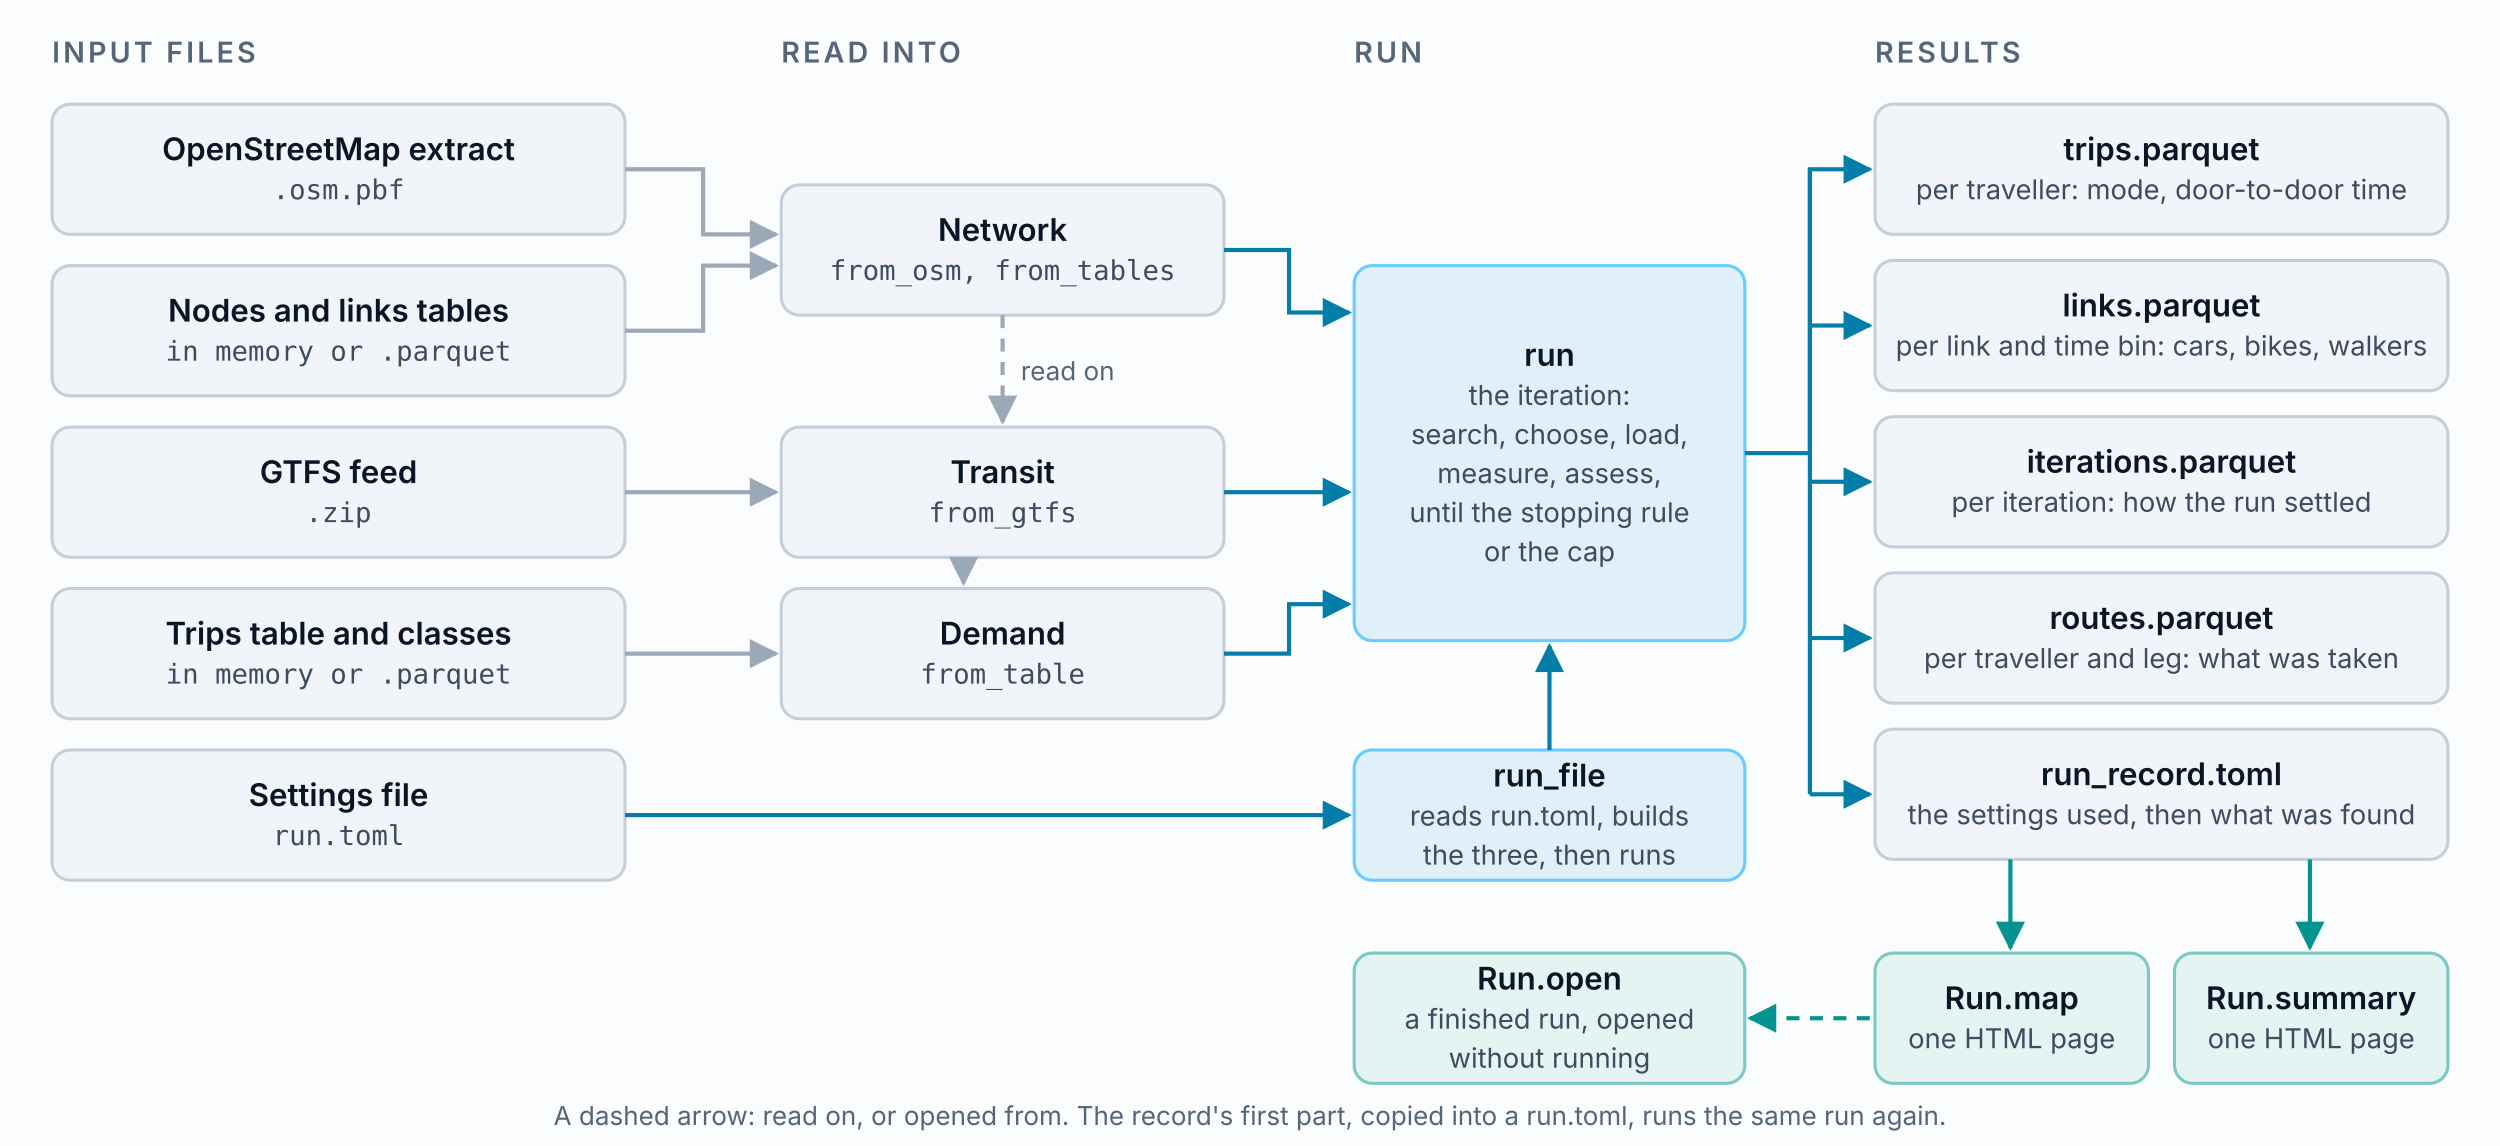
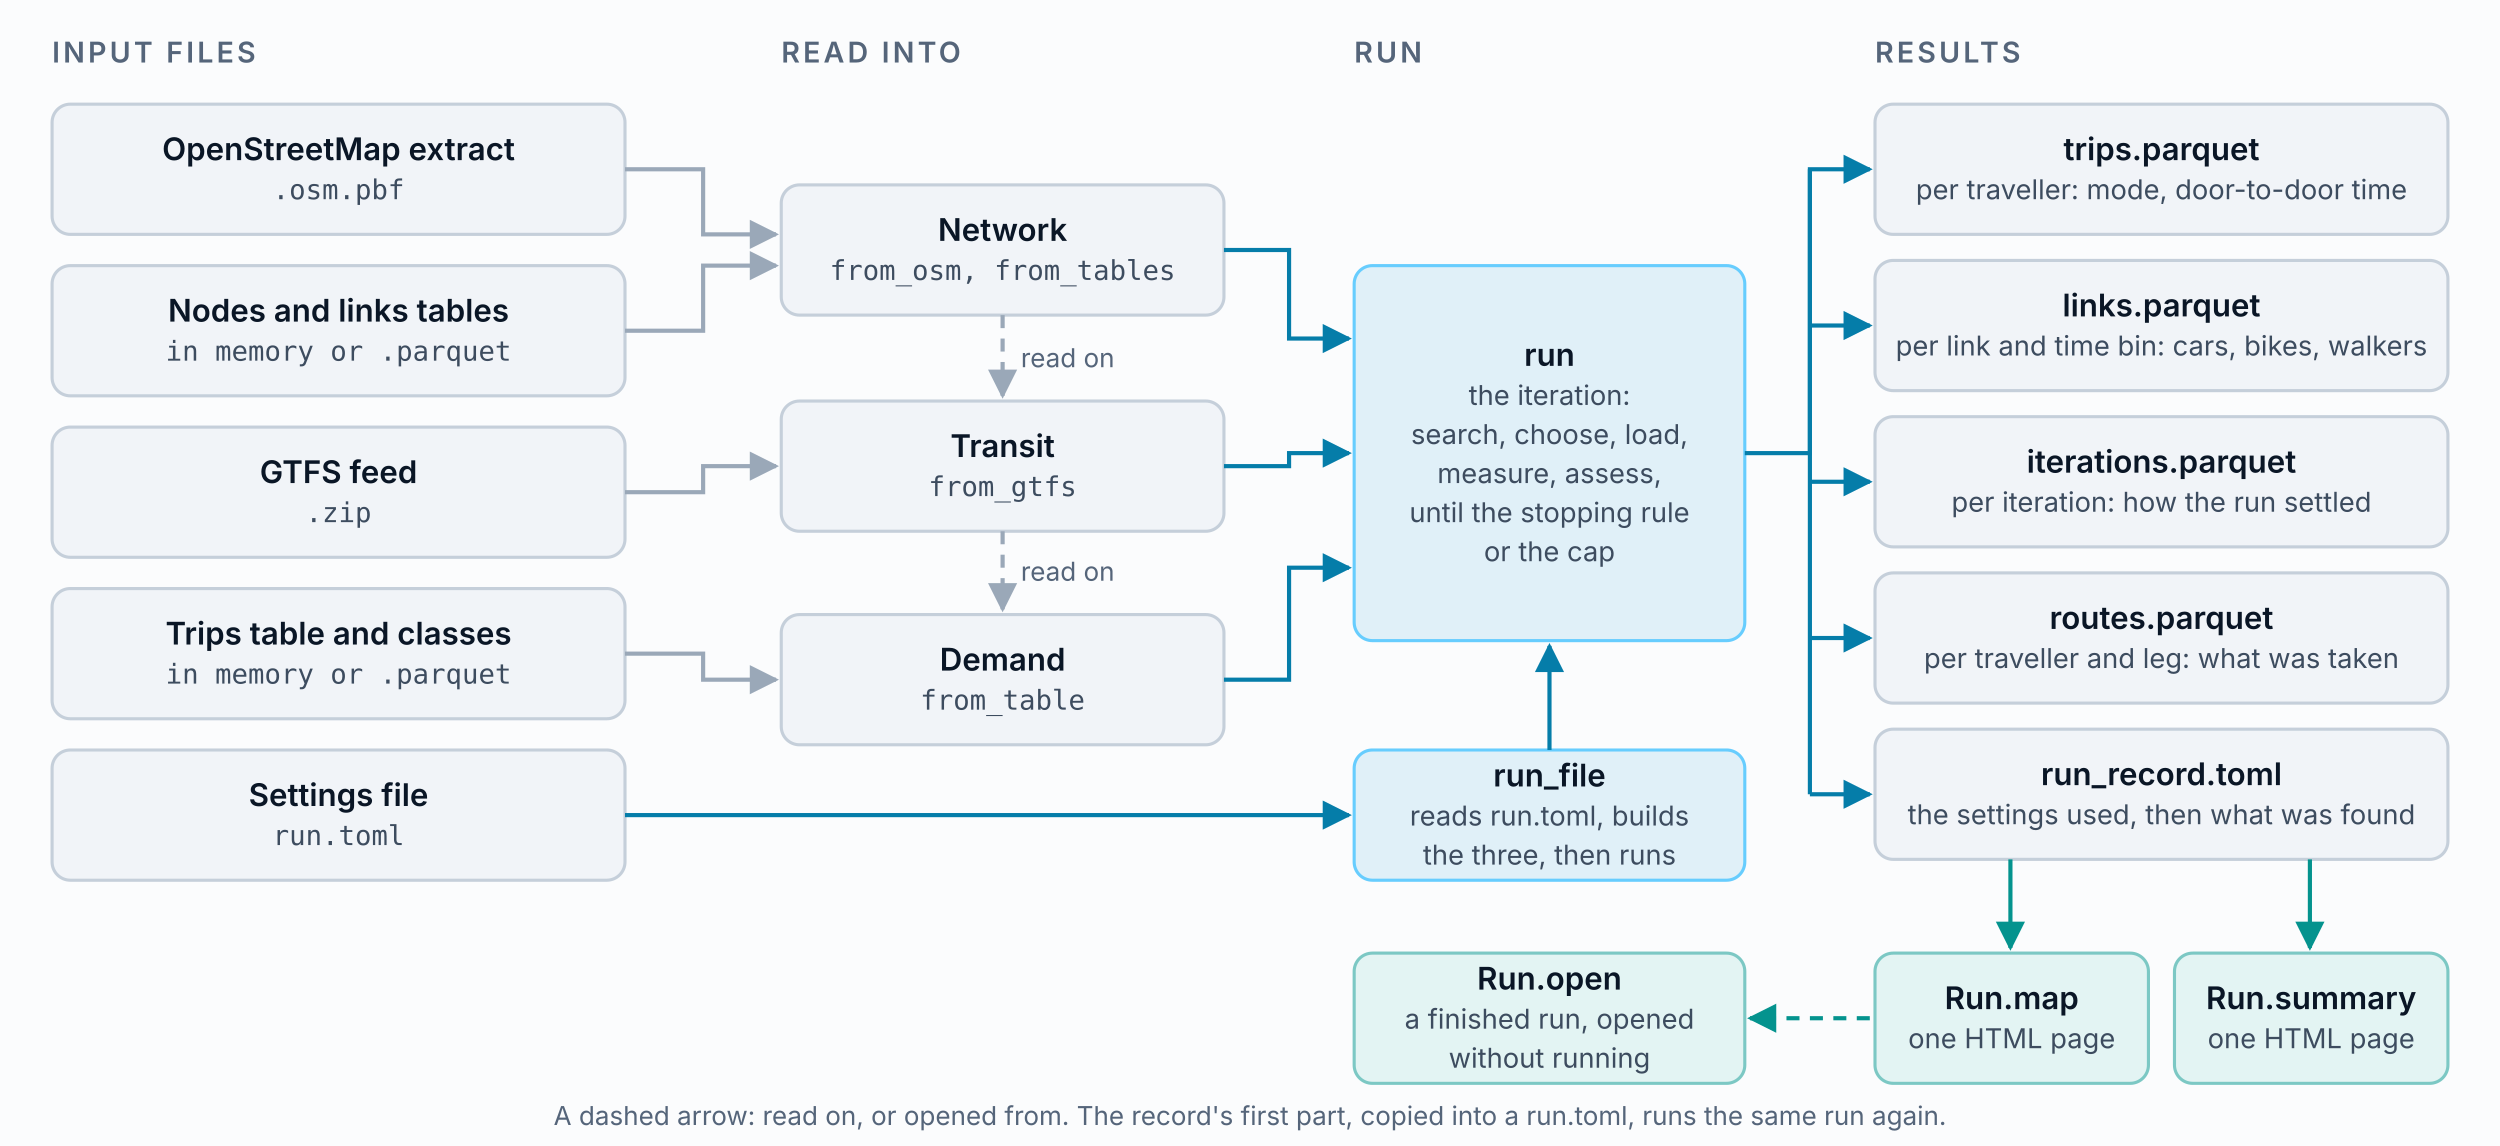
<svg xmlns="http://www.w3.org/2000/svg" viewBox="0 0 960 440" width="960" height="440" role="img" aria-label="The data flow: input files, the objects they are read into, the run, and the results">
  <rect width="960" height="440" fill="#fbfcfd" />
  <marker id="m04938e" viewBox="0 0 10 10" refX="9" refY="5" markerWidth="7" markerHeight="7" orient="auto-start-reverse">
    <path d="M 0 0 L 10 5 L 0 10 z" fill="#04938e" />
  </marker>
  <marker id="m057da9" viewBox="0 0 10 10" refX="9" refY="5" markerWidth="7" markerHeight="7" orient="auto-start-reverse">
    <path d="M 0 0 L 10 5 L 0 10 z" fill="#057da9" />
  </marker>
  <marker id="m9aa8b8" viewBox="0 0 10 10" refX="9" refY="5" markerWidth="7" markerHeight="7" orient="auto-start-reverse">
    <path d="M 0 0 L 10 5 L 0 10 z" fill="#9aa8b8" />
  </marker>
  <text x="20" y="24" font-family="Inter, 'Helvetica Neue', 'Segoe UI', Arial, sans-serif" font-size="11" font-weight="600" text-anchor="start" fill="#55657a" letter-spacing="1.2">INPUT FILES</text>
  <text x="300" y="24" font-family="Inter, 'Helvetica Neue', 'Segoe UI', Arial, sans-serif" font-size="11" font-weight="600" text-anchor="start" fill="#55657a" letter-spacing="1.2">READ INTO</text>
  <text x="520" y="24" font-family="Inter, 'Helvetica Neue', 'Segoe UI', Arial, sans-serif" font-size="11" font-weight="600" text-anchor="start" fill="#55657a" letter-spacing="1.2">RUN</text>
  <text x="720" y="24" font-family="Inter, 'Helvetica Neue', 'Segoe UI', Arial, sans-serif" font-size="11" font-weight="600" text-anchor="start" fill="#55657a" letter-spacing="1.2">RESULTS</text>
  <rect x="20" y="40" width="220" height="50" rx="7" fill="#f1f4f8" stroke="#c5cfda" stroke-width="1.2" />
  <text x="130.0" y="61.5" font-family="Inter, 'Helvetica Neue', 'Segoe UI', Arial, sans-serif" font-size="12" font-weight="600" text-anchor="middle" fill="#0a1626">OpenStreetMap extract</text>
  <text x="130.0" y="76.5" font-family="'JetBrains Mono', Menlo, Consolas, monospace" font-size="10.5" font-weight="400" text-anchor="middle" fill="#3d4c5f">.osm.pbf</text>
  <rect x="20" y="102" width="220" height="50" rx="7" fill="#f1f4f8" stroke="#c5cfda" stroke-width="1.2" />
  <text x="130.0" y="123.5" font-family="Inter, 'Helvetica Neue', 'Segoe UI', Arial, sans-serif" font-size="12" font-weight="600" text-anchor="middle" fill="#0a1626">Nodes and links tables</text>
  <text x="130.0" y="138.5" font-family="'JetBrains Mono', Menlo, Consolas, monospace" font-size="10.5" font-weight="400" text-anchor="middle" fill="#3d4c5f">in memory or .parquet</text>
  <rect x="20" y="164" width="220" height="50" rx="7" fill="#f1f4f8" stroke="#c5cfda" stroke-width="1.2" />
  <text x="130.0" y="185.5" font-family="Inter, 'Helvetica Neue', 'Segoe UI', Arial, sans-serif" font-size="12" font-weight="600" text-anchor="middle" fill="#0a1626">GTFS feed</text>
  <text x="130.0" y="200.5" font-family="'JetBrains Mono', Menlo, Consolas, monospace" font-size="10.5" font-weight="400" text-anchor="middle" fill="#3d4c5f">.zip</text>
  <rect x="20" y="226" width="220" height="50" rx="7" fill="#f1f4f8" stroke="#c5cfda" stroke-width="1.2" />
  <text x="130.0" y="247.5" font-family="Inter, 'Helvetica Neue', 'Segoe UI', Arial, sans-serif" font-size="12" font-weight="600" text-anchor="middle" fill="#0a1626">Trips table and classes</text>
  <text x="130.0" y="262.5" font-family="'JetBrains Mono', Menlo, Consolas, monospace" font-size="10.5" font-weight="400" text-anchor="middle" fill="#3d4c5f">in memory or .parquet</text>
  <rect x="20" y="288" width="220" height="50" rx="7" fill="#f1f4f8" stroke="#c5cfda" stroke-width="1.2" />
  <text x="130.0" y="309.5" font-family="Inter, 'Helvetica Neue', 'Segoe UI', Arial, sans-serif" font-size="12" font-weight="600" text-anchor="middle" fill="#0a1626">Settings file</text>
  <text x="130.0" y="324.5" font-family="'JetBrains Mono', Menlo, Consolas, monospace" font-size="10.5" font-weight="400" text-anchor="middle" fill="#3d4c5f">run.toml</text>
  <rect x="300" y="71" width="170" height="50" rx="7" fill="#f1f4f8" stroke="#c5cfda" stroke-width="1.2" />
  <text x="385.0" y="92.5" font-family="Inter, 'Helvetica Neue', 'Segoe UI', Arial, sans-serif" font-size="12" font-weight="600" text-anchor="middle" fill="#0a1626">Network</text>
  <text x="385.0" y="107.5" font-family="'JetBrains Mono', Menlo, Consolas, monospace" font-size="10.5" font-weight="400" text-anchor="middle" fill="#3d4c5f">from_osm, from_tables</text>
-   <rect x="300" y="164" width="170" height="50" rx="7" fill="#f1f4f8" stroke="#c5cfda" stroke-width="1.2" />
-   <text x="385.0" y="185.5" font-family="Inter, 'Helvetica Neue', 'Segoe UI', Arial, sans-serif" font-size="12" font-weight="600" text-anchor="middle" fill="#0a1626">Transit</text>
-   <text x="385.0" y="200.5" font-family="'JetBrains Mono', Menlo, Consolas, monospace" font-size="10.5" font-weight="400" text-anchor="middle" fill="#3d4c5f">from_gtfs</text>
-   <rect x="300" y="226" width="170" height="50" rx="7" fill="#f1f4f8" stroke="#c5cfda" stroke-width="1.2" />
-   <text x="385.0" y="247.5" font-family="Inter, 'Helvetica Neue', 'Segoe UI', Arial, sans-serif" font-size="12" font-weight="600" text-anchor="middle" fill="#0a1626">Demand</text>
-   <text x="385.0" y="262.5" font-family="'JetBrains Mono', Menlo, Consolas, monospace" font-size="10.5" font-weight="400" text-anchor="middle" fill="#3d4c5f">from_table</text>
+   <rect x="300" y="154" width="170" height="50" rx="7" fill="#f1f4f8" stroke="#c5cfda" stroke-width="1.2" />
+   <text x="385.0" y="175.5" font-family="Inter, 'Helvetica Neue', 'Segoe UI', Arial, sans-serif" font-size="12" font-weight="600" text-anchor="middle" fill="#0a1626">Transit</text>
+   <text x="385.0" y="190.5" font-family="'JetBrains Mono', Menlo, Consolas, monospace" font-size="10.5" font-weight="400" text-anchor="middle" fill="#3d4c5f">from_gtfs</text>
+   <rect x="300" y="236" width="170" height="50" rx="7" fill="#f1f4f8" stroke="#c5cfda" stroke-width="1.2" />
+   <text x="385.0" y="257.5" font-family="Inter, 'Helvetica Neue', 'Segoe UI', Arial, sans-serif" font-size="12" font-weight="600" text-anchor="middle" fill="#0a1626">Demand</text>
+   <text x="385.0" y="272.5" font-family="'JetBrains Mono', Menlo, Consolas, monospace" font-size="10.5" font-weight="400" text-anchor="middle" fill="#3d4c5f">from_table</text>
  <path d="M 240 65 L 270 65 L 270 90 L 298 90" fill="none" stroke="#9aa8b8" stroke-width="1.6" marker-end="url(#m9aa8b8)" />
  <path d="M 240 127 L 270 127 L 270 102 L 298 102" fill="none" stroke="#9aa8b8" stroke-width="1.6" marker-end="url(#m9aa8b8)" />
-   <path d="M 240 189 L 298 189" fill="none" stroke="#9aa8b8" stroke-width="1.6" marker-end="url(#m9aa8b8)" />
-   <path d="M 240 251 L 298 251" fill="none" stroke="#9aa8b8" stroke-width="1.6" marker-end="url(#m9aa8b8)" />
-   <path d="M 385 121 L 385 162" fill="none" stroke="#9aa8b8" stroke-width="1.6" stroke-dasharray="5 4" marker-end="url(#m9aa8b8)" />
-   <path d="M 370 214 L 370 224" fill="none" stroke="#9aa8b8" stroke-width="1.6" stroke-dasharray="5 4" marker-end="url(#m9aa8b8)" />
-   <text x="392" y="146" font-family="Inter, 'Helvetica Neue', 'Segoe UI', Arial, sans-serif" font-size="10" font-weight="400" text-anchor="start" fill="#55657a">read on</text>
+   <path d="M 240 189 L 270 189 L 270 179 L 298 179" fill="none" stroke="#9aa8b8" stroke-width="1.6" marker-end="url(#m9aa8b8)" />
+   <path d="M 240 251 L 270 251 L 270 261 L 298 261" fill="none" stroke="#9aa8b8" stroke-width="1.6" marker-end="url(#m9aa8b8)" />
+   <path d="M 385 121 L 385 152" fill="none" stroke="#9aa8b8" stroke-width="1.6" stroke-dasharray="5 4" marker-end="url(#m9aa8b8)" />
+   <path d="M 385 204 L 385 234" fill="none" stroke="#9aa8b8" stroke-width="1.6" stroke-dasharray="5 4" marker-end="url(#m9aa8b8)" />
+   <text x="392" y="141" font-family="Inter, 'Helvetica Neue', 'Segoe UI', Arial, sans-serif" font-size="10" font-weight="400" text-anchor="start" fill="#55657a">read on</text>
+   <text x="392" y="223" font-family="Inter, 'Helvetica Neue', 'Segoe UI', Arial, sans-serif" font-size="10" font-weight="400" text-anchor="start" fill="#55657a">read on</text>
  <rect x="520" y="102" width="150" height="144" rx="7" fill="#e0f0f8" stroke="#67cdfe" stroke-width="1.2" />
  <text x="595.0" y="140.5" font-family="Inter, 'Helvetica Neue', 'Segoe UI', Arial, sans-serif" font-size="12" font-weight="600" text-anchor="middle" fill="#0a1626">run</text>
  <text x="595.0" y="155.5" font-family="Inter, 'Helvetica Neue', 'Segoe UI', Arial, sans-serif" font-size="10.5" font-weight="400" text-anchor="middle" fill="#3d4c5f">the iteration:</text>
  <text x="595.0" y="170.5" font-family="Inter, 'Helvetica Neue', 'Segoe UI', Arial, sans-serif" font-size="10.5" font-weight="400" text-anchor="middle" fill="#3d4c5f">search, choose, load,</text>
  <text x="595.0" y="185.5" font-family="Inter, 'Helvetica Neue', 'Segoe UI', Arial, sans-serif" font-size="10.5" font-weight="400" text-anchor="middle" fill="#3d4c5f">measure, assess,</text>
  <text x="595.0" y="200.5" font-family="Inter, 'Helvetica Neue', 'Segoe UI', Arial, sans-serif" font-size="10.5" font-weight="400" text-anchor="middle" fill="#3d4c5f">until the stopping rule</text>
  <text x="595.0" y="215.5" font-family="Inter, 'Helvetica Neue', 'Segoe UI', Arial, sans-serif" font-size="10.5" font-weight="400" text-anchor="middle" fill="#3d4c5f">or the cap</text>
-   <path d="M 470 96 L 495 96 L 495 120 L 518 120" fill="none" stroke="#057da9" stroke-width="1.6" marker-end="url(#m057da9)" />
-   <path d="M 470 189 L 495 189 L 495 189 L 518 189" fill="none" stroke="#057da9" stroke-width="1.6" marker-end="url(#m057da9)" />
-   <path d="M 470 251 L 495 251 L 495 232 L 518 232" fill="none" stroke="#057da9" stroke-width="1.6" marker-end="url(#m057da9)" />
+   <path d="M 470 96 L 495 96 L 495 130 L 518 130" fill="none" stroke="#057da9" stroke-width="1.6" marker-end="url(#m057da9)" />
+   <path d="M 470 179 L 495 179 L 495 174 L 518 174" fill="none" stroke="#057da9" stroke-width="1.6" marker-end="url(#m057da9)" />
+   <path d="M 470 261 L 495 261 L 495 218 L 518 218" fill="none" stroke="#057da9" stroke-width="1.6" marker-end="url(#m057da9)" />
  <rect x="520" y="288" width="150" height="50" rx="7" fill="#e0f0f8" stroke="#67cdfe" stroke-width="1.2" />
  <text x="595.0" y="302.0" font-family="Inter, 'Helvetica Neue', 'Segoe UI', Arial, sans-serif" font-size="12" font-weight="600" text-anchor="middle" fill="#0a1626">run_file</text>
  <text x="595.0" y="317.0" font-family="Inter, 'Helvetica Neue', 'Segoe UI', Arial, sans-serif" font-size="10.5" font-weight="400" text-anchor="middle" fill="#3d4c5f">reads run.toml, builds</text>
  <text x="595.0" y="332.0" font-family="Inter, 'Helvetica Neue', 'Segoe UI', Arial, sans-serif" font-size="10.5" font-weight="400" text-anchor="middle" fill="#3d4c5f">the three, then runs</text>
  <path d="M 240 313 L 518 313" fill="none" stroke="#057da9" stroke-width="1.6" marker-end="url(#m057da9)" />
  <path d="M 595 288 L 595 248" fill="none" stroke="#057da9" stroke-width="1.6" marker-end="url(#m057da9)" />
  <rect x="720" y="40" width="220" height="50" rx="7" fill="#f1f4f8" stroke="#c5cfda" stroke-width="1.2" />
  <text x="830.0" y="61.5" font-family="Inter, 'Helvetica Neue', 'Segoe UI', Arial, sans-serif" font-size="12" font-weight="600" text-anchor="middle" fill="#0a1626">trips.parquet</text>
  <text x="830.0" y="76.5" font-family="Inter, 'Helvetica Neue', 'Segoe UI', Arial, sans-serif" font-size="10.5" font-weight="400" text-anchor="middle" fill="#3d4c5f">per traveller: mode, door-to-door time</text>
  <rect x="720" y="100" width="220" height="50" rx="7" fill="#f1f4f8" stroke="#c5cfda" stroke-width="1.2" />
  <text x="830.0" y="121.5" font-family="Inter, 'Helvetica Neue', 'Segoe UI', Arial, sans-serif" font-size="12" font-weight="600" text-anchor="middle" fill="#0a1626">links.parquet</text>
  <text x="830.0" y="136.5" font-family="Inter, 'Helvetica Neue', 'Segoe UI', Arial, sans-serif" font-size="10.5" font-weight="400" text-anchor="middle" fill="#3d4c5f">per link and time bin: cars, bikes, walkers</text>
  <rect x="720" y="160" width="220" height="50" rx="7" fill="#f1f4f8" stroke="#c5cfda" stroke-width="1.2" />
  <text x="830.0" y="181.5" font-family="Inter, 'Helvetica Neue', 'Segoe UI', Arial, sans-serif" font-size="12" font-weight="600" text-anchor="middle" fill="#0a1626">iterations.parquet</text>
  <text x="830.0" y="196.5" font-family="Inter, 'Helvetica Neue', 'Segoe UI', Arial, sans-serif" font-size="10.5" font-weight="400" text-anchor="middle" fill="#3d4c5f">per iteration: how the run settled</text>
  <rect x="720" y="220" width="220" height="50" rx="7" fill="#f1f4f8" stroke="#c5cfda" stroke-width="1.2" />
  <text x="830.0" y="241.5" font-family="Inter, 'Helvetica Neue', 'Segoe UI', Arial, sans-serif" font-size="12" font-weight="600" text-anchor="middle" fill="#0a1626">routes.parquet</text>
  <text x="830.0" y="256.5" font-family="Inter, 'Helvetica Neue', 'Segoe UI', Arial, sans-serif" font-size="10.5" font-weight="400" text-anchor="middle" fill="#3d4c5f">per traveller and leg: what was taken</text>
  <rect x="720" y="280" width="220" height="50" rx="7" fill="#f1f4f8" stroke="#c5cfda" stroke-width="1.2" />
  <text x="830.0" y="301.5" font-family="Inter, 'Helvetica Neue', 'Segoe UI', Arial, sans-serif" font-size="12" font-weight="600" text-anchor="middle" fill="#0a1626">run_record.toml</text>
  <text x="830.0" y="316.5" font-family="Inter, 'Helvetica Neue', 'Segoe UI', Arial, sans-serif" font-size="10.5" font-weight="400" text-anchor="middle" fill="#3d4c5f">the settings used, then what was found</text>
  <path d="M 670 174 L 695 174 L 695 65 L 718 65" fill="none" stroke="#057da9" stroke-width="1.6" marker-end="url(#m057da9)" />
  <path d="M 695 125 L 718 125" fill="none" stroke="#057da9" stroke-width="1.6" marker-end="url(#m057da9)" />
  <path d="M 695 185 L 718 185" fill="none" stroke="#057da9" stroke-width="1.6" marker-end="url(#m057da9)" />
  <path d="M 695 245 L 718 245" fill="none" stroke="#057da9" stroke-width="1.6" marker-end="url(#m057da9)" />
  <path d="M 695 305 L 718 305" fill="none" stroke="#057da9" stroke-width="1.6" marker-end="url(#m057da9)" />
  <path d="M 695 65 L 695 305" fill="none" stroke="#057da9" stroke-width="1.6" />
  <rect x="720" y="366" width="105" height="50" rx="7" fill="#e3f4f3" stroke="#7cc8c4" stroke-width="1.2" />
  <text x="772.5" y="387.5" font-family="Inter, 'Helvetica Neue', 'Segoe UI', Arial, sans-serif" font-size="12" font-weight="600" text-anchor="middle" fill="#0a1626">Run.map</text>
  <text x="772.5" y="402.5" font-family="Inter, 'Helvetica Neue', 'Segoe UI', Arial, sans-serif" font-size="10.5" font-weight="400" text-anchor="middle" fill="#3d4c5f">one HTML page</text>
  <rect x="835" y="366" width="105" height="50" rx="7" fill="#e3f4f3" stroke="#7cc8c4" stroke-width="1.2" />
  <text x="887.5" y="387.5" font-family="Inter, 'Helvetica Neue', 'Segoe UI', Arial, sans-serif" font-size="12" font-weight="600" text-anchor="middle" fill="#0a1626">Run.summary</text>
  <text x="887.5" y="402.5" font-family="Inter, 'Helvetica Neue', 'Segoe UI', Arial, sans-serif" font-size="10.5" font-weight="400" text-anchor="middle" fill="#3d4c5f">one HTML page</text>
  <path d="M 772 330 L 772 364" fill="none" stroke="#04938e" stroke-width="1.6" marker-end="url(#m04938e)" />
  <path d="M 887 330 L 887 364" fill="none" stroke="#04938e" stroke-width="1.6" marker-end="url(#m04938e)" />
  <rect x="520" y="366" width="150" height="50" rx="7" fill="#e3f4f3" stroke="#7cc8c4" stroke-width="1.2" />
  <text x="595.0" y="380.0" font-family="Inter, 'Helvetica Neue', 'Segoe UI', Arial, sans-serif" font-size="12" font-weight="600" text-anchor="middle" fill="#0a1626">Run.open</text>
  <text x="595.0" y="395.0" font-family="Inter, 'Helvetica Neue', 'Segoe UI', Arial, sans-serif" font-size="10.5" font-weight="400" text-anchor="middle" fill="#3d4c5f">a finished run, opened</text>
  <text x="595.0" y="410.0" font-family="Inter, 'Helvetica Neue', 'Segoe UI', Arial, sans-serif" font-size="10.5" font-weight="400" text-anchor="middle" fill="#3d4c5f">without running</text>
  <path d="M 718 391 L 672 391" fill="none" stroke="#04938e" stroke-width="1.6" stroke-dasharray="5 4" marker-end="url(#m04938e)" />
  <text x="480" y="432" font-family="Inter, 'Helvetica Neue', 'Segoe UI', Arial, sans-serif" font-size="10" font-weight="400" text-anchor="middle" fill="#55657a">A dashed arrow: read on, or opened from. The record's first part, copied into a run.toml, runs the same run again.</text>
</svg>
